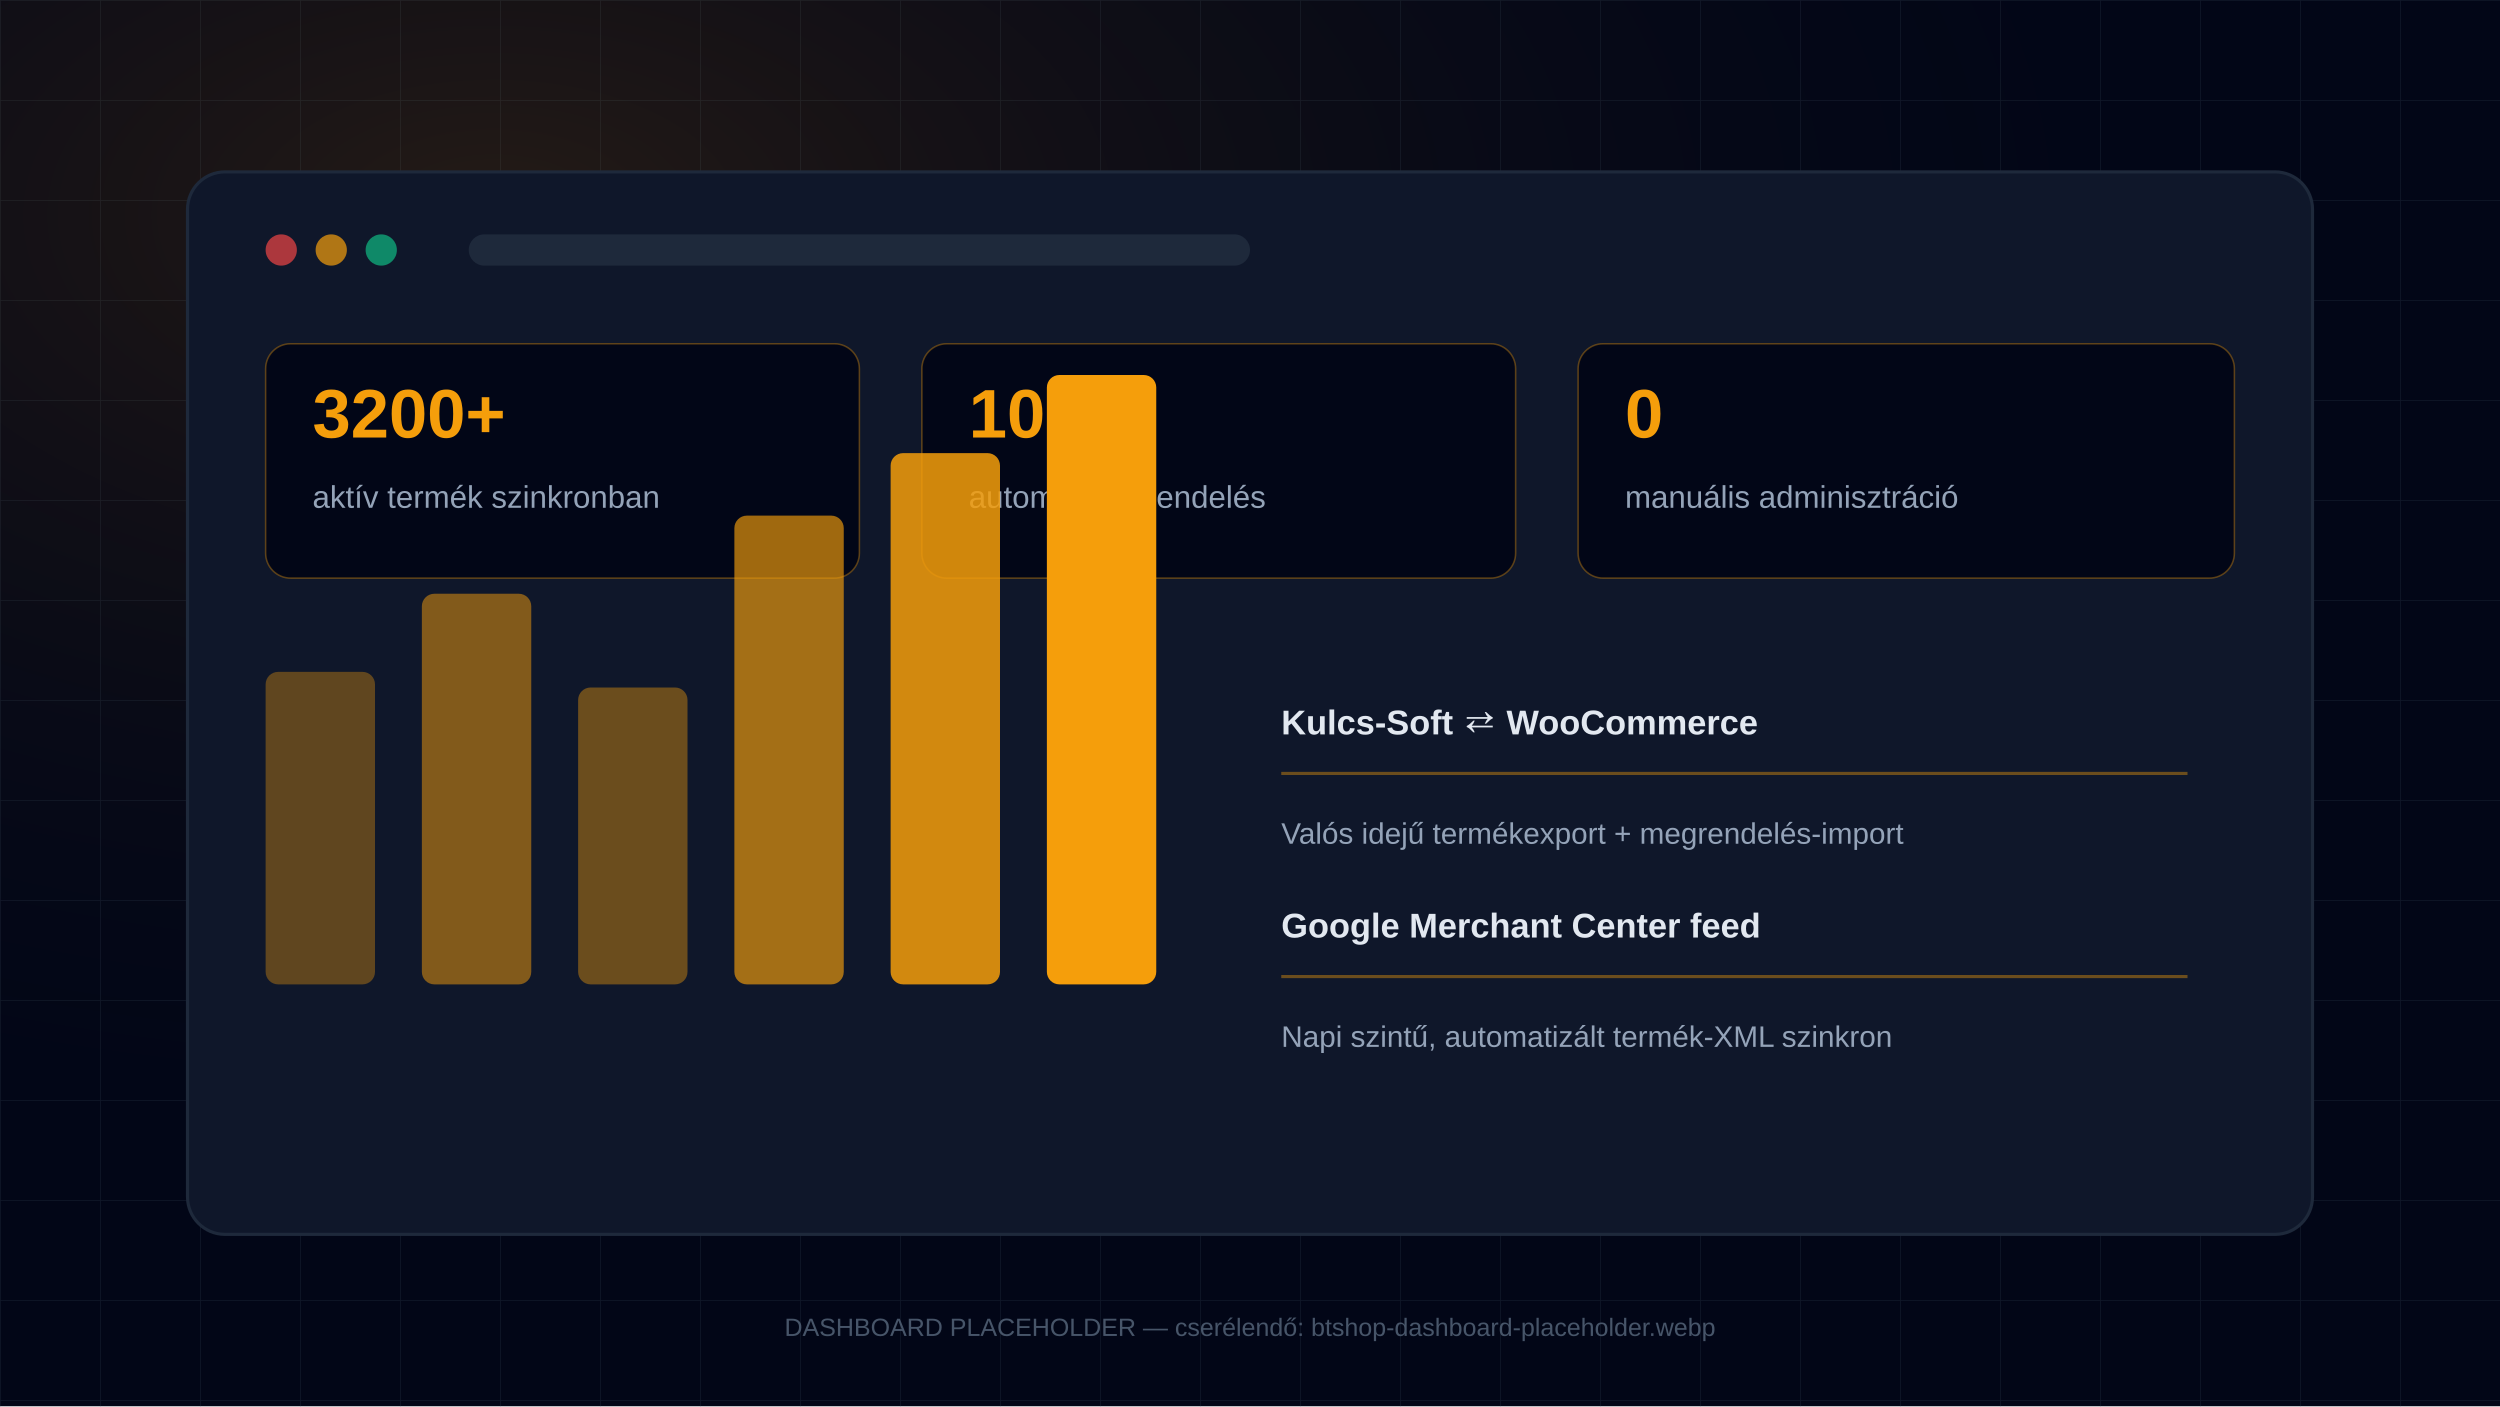
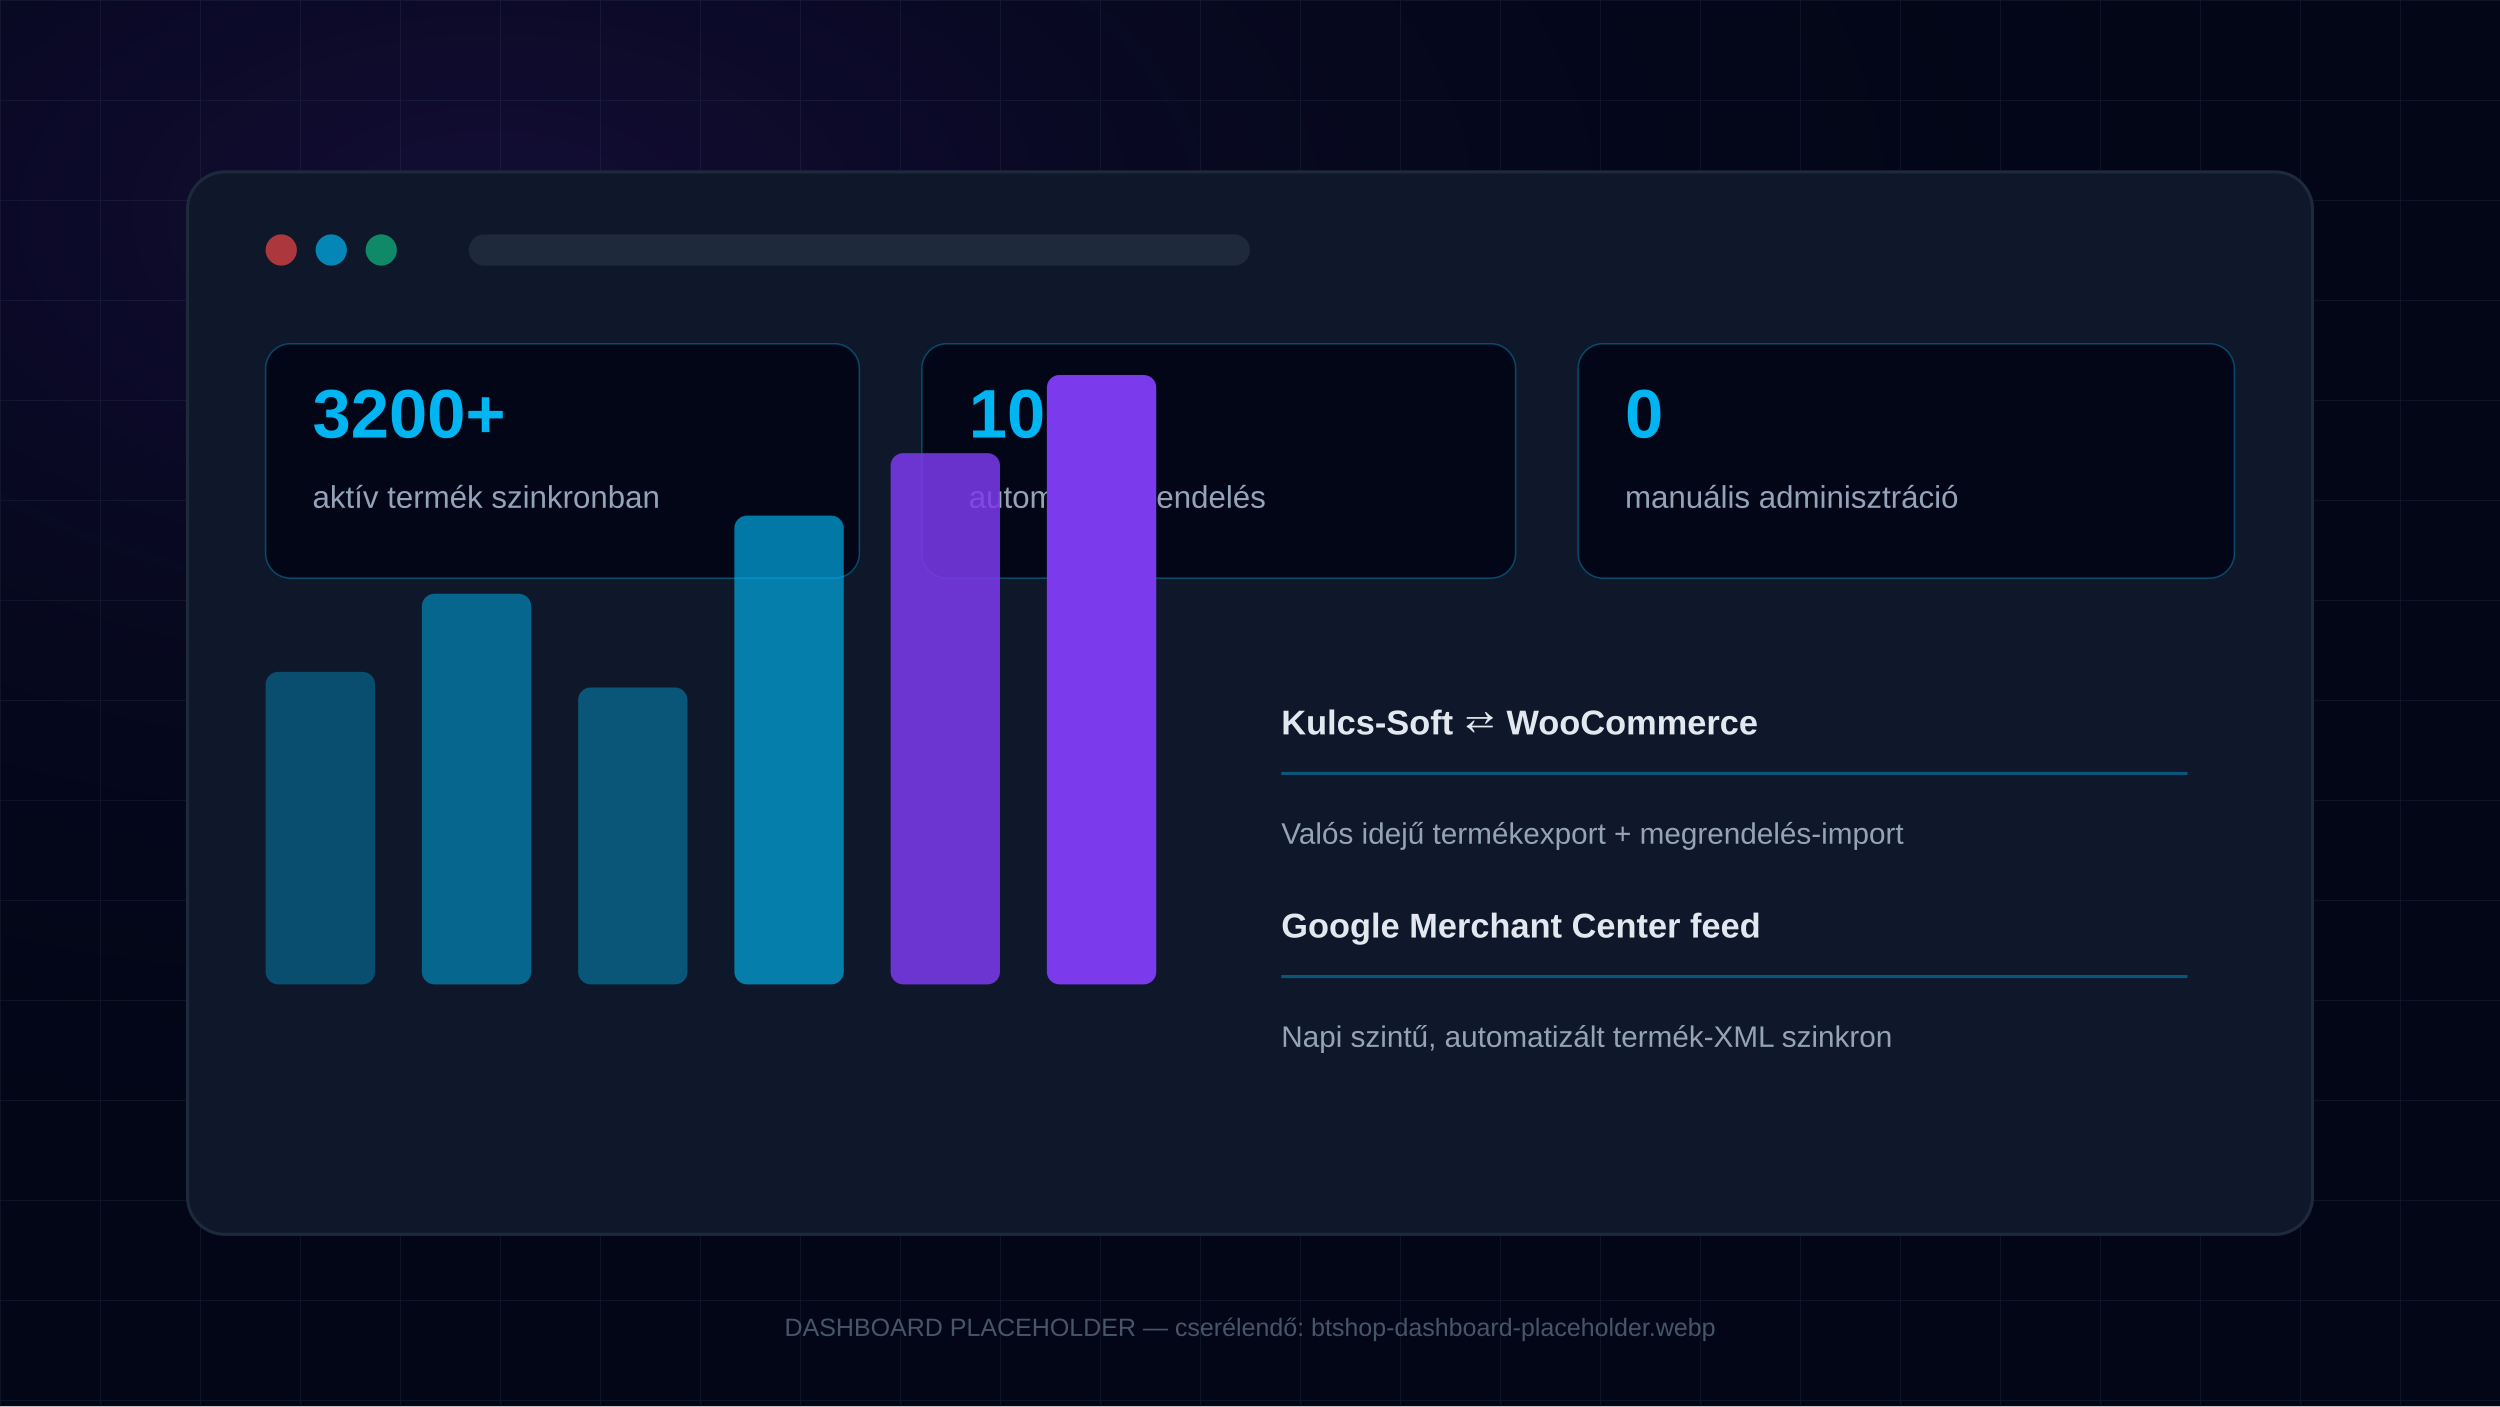
<svg xmlns="http://www.w3.org/2000/svg" viewBox="0 0 1600 900" role="img" aria-label="BTShop.hu dashboard placeholder">
  <defs>
    <radialGradient id="glow2" cx="20%" cy="15%" r="70%">
-       <stop offset="0%" stop-color="#f59e0b" stop-opacity="0.14" />
+       <stop offset="0%" stop-color="#7C3AED" stop-opacity="0.14" />
      <stop offset="100%" stop-color="#020617" stop-opacity="0" />
    </radialGradient>
    <pattern id="mesh2" width="64" height="64" patternUnits="userSpaceOnUse">
      <path d="M 64 0 L 0 0 0 64" fill="none" stroke="#1e293b" stroke-width="1" />
    </pattern>
  </defs>
  <rect width="1600" height="900" fill="#020617" />
  <rect width="1600" height="900" fill="url(#mesh2)" opacity="0.5" />
  <rect width="1600" height="900" fill="url(#glow2)" />
  <rect x="120" y="110" width="1360" height="680" rx="24" fill="#0f172a" stroke="#1e293b" stroke-width="2" />
  <circle cx="180" cy="160" r="10" fill="#ef4444" opacity="0.7" />
-   <circle cx="212" cy="160" r="10" fill="#f59e0b" opacity="0.7" />
+   <circle cx="212" cy="160" r="10" fill="#00B5F1" opacity="0.7" />
  <circle cx="244" cy="160" r="10" fill="#10b981" opacity="0.7" />
  <rect x="300" y="150" width="500" height="20" rx="10" fill="#1e293b" />
  <g font-family="Arial, Helvetica, sans-serif">
-     <rect x="170" y="220" width="380" height="150" rx="16" fill="#020617" stroke="#f59e0b" stroke-opacity="0.35" />
-     <text x="200" y="280" font-size="44" font-weight="800" fill="#f59e0b">3200+</text>
+     <rect x="170" y="220" width="380" height="150" rx="16" fill="#020617" stroke="#00B5F1" stroke-opacity="0.35" />
+     <text x="200" y="280" font-size="44" font-weight="800" fill="#00B5F1">3200+</text>
    <text x="200" y="325" font-size="20" fill="#94a3b8">aktív termék szinkronban</text>
-     <rect x="590" y="220" width="380" height="150" rx="16" fill="#020617" stroke="#f59e0b" stroke-opacity="0.35" />
-     <text x="620" y="280" font-size="44" font-weight="800" fill="#f59e0b">100%</text>
+     <rect x="590" y="220" width="380" height="150" rx="16" fill="#020617" stroke="#00B5F1" stroke-opacity="0.35" />
+     <text x="620" y="280" font-size="44" font-weight="800" fill="#00B5F1">100%</text>
    <text x="620" y="325" font-size="20" fill="#94a3b8">automatizált rendelés</text>
-     <rect x="1010" y="220" width="420" height="150" rx="16" fill="#020617" stroke="#f59e0b" stroke-opacity="0.35" />
-     <text x="1040" y="280" font-size="44" font-weight="800" fill="#f59e0b">0</text>
+     <rect x="1010" y="220" width="420" height="150" rx="16" fill="#020617" stroke="#00B5F1" stroke-opacity="0.35" />
+     <text x="1040" y="280" font-size="44" font-weight="800" fill="#00B5F1">0</text>
    <text x="1040" y="325" font-size="20" fill="#94a3b8">manuális adminisztráció</text>
-     <rect x="170" y="430" width="70" height="200" rx="8" fill="#f59e0b" opacity="0.35" />
-     <rect x="270" y="380" width="70" height="250" rx="8" fill="#f59e0b" opacity="0.5" />
-     <rect x="370" y="440" width="70" height="190" rx="8" fill="#f59e0b" opacity="0.4" />
-     <rect x="470" y="330" width="70" height="300" rx="8" fill="#f59e0b" opacity="0.65" />
-     <rect x="570" y="290" width="70" height="340" rx="8" fill="#f59e0b" opacity="0.85" />
-     <rect x="670" y="240" width="70" height="390" rx="8" fill="#f59e0b" />
+     <rect x="170" y="430" width="70" height="200" rx="8" fill="#00B5F1" opacity="0.35" />
+     <rect x="270" y="380" width="70" height="250" rx="8" fill="#00B5F1" opacity="0.5" />
+     <rect x="370" y="440" width="70" height="190" rx="8" fill="#00B5F1" opacity="0.4" />
+     <rect x="470" y="330" width="70" height="300" rx="8" fill="#00B5F1" opacity="0.65" />
+     <rect x="570" y="290" width="70" height="340" rx="8" fill="#7C3AED" opacity="0.85" />
+     <rect x="670" y="240" width="70" height="390" rx="8" fill="#7C3AED" />
    <text x="820" y="470" font-size="22" font-weight="700" fill="#e2e8f0">Kulcs-Soft ⇄ WooCommerce</text>
-     <line x1="820" y1="495" x2="1400" y2="495" stroke="#f59e0b" stroke-opacity="0.4" stroke-width="2" />
+     <line x1="820" y1="495" x2="1400" y2="495" stroke="#00B5F1" stroke-opacity="0.4" stroke-width="2" />
    <text x="820" y="540" font-size="19" fill="#94a3b8">Valós idejű termékexport + megrendelés-import</text>
    <text x="820" y="600" font-size="22" font-weight="700" fill="#e2e8f0">Google Merchant Center feed</text>
-     <line x1="820" y1="625" x2="1400" y2="625" stroke="#f59e0b" stroke-opacity="0.4" stroke-width="2" />
+     <line x1="820" y1="625" x2="1400" y2="625" stroke="#00B5F1" stroke-opacity="0.4" stroke-width="2" />
    <text x="820" y="670" font-size="19" fill="#94a3b8">Napi szintű, automatizált termék-XML szinkron</text>
    <text x="800" y="855" text-anchor="middle" font-size="16" fill="#475569">DASHBOARD PLACEHOLDER — cserélendő: btshop-dashboard-placeholder.webp</text>
  </g>
</svg>
